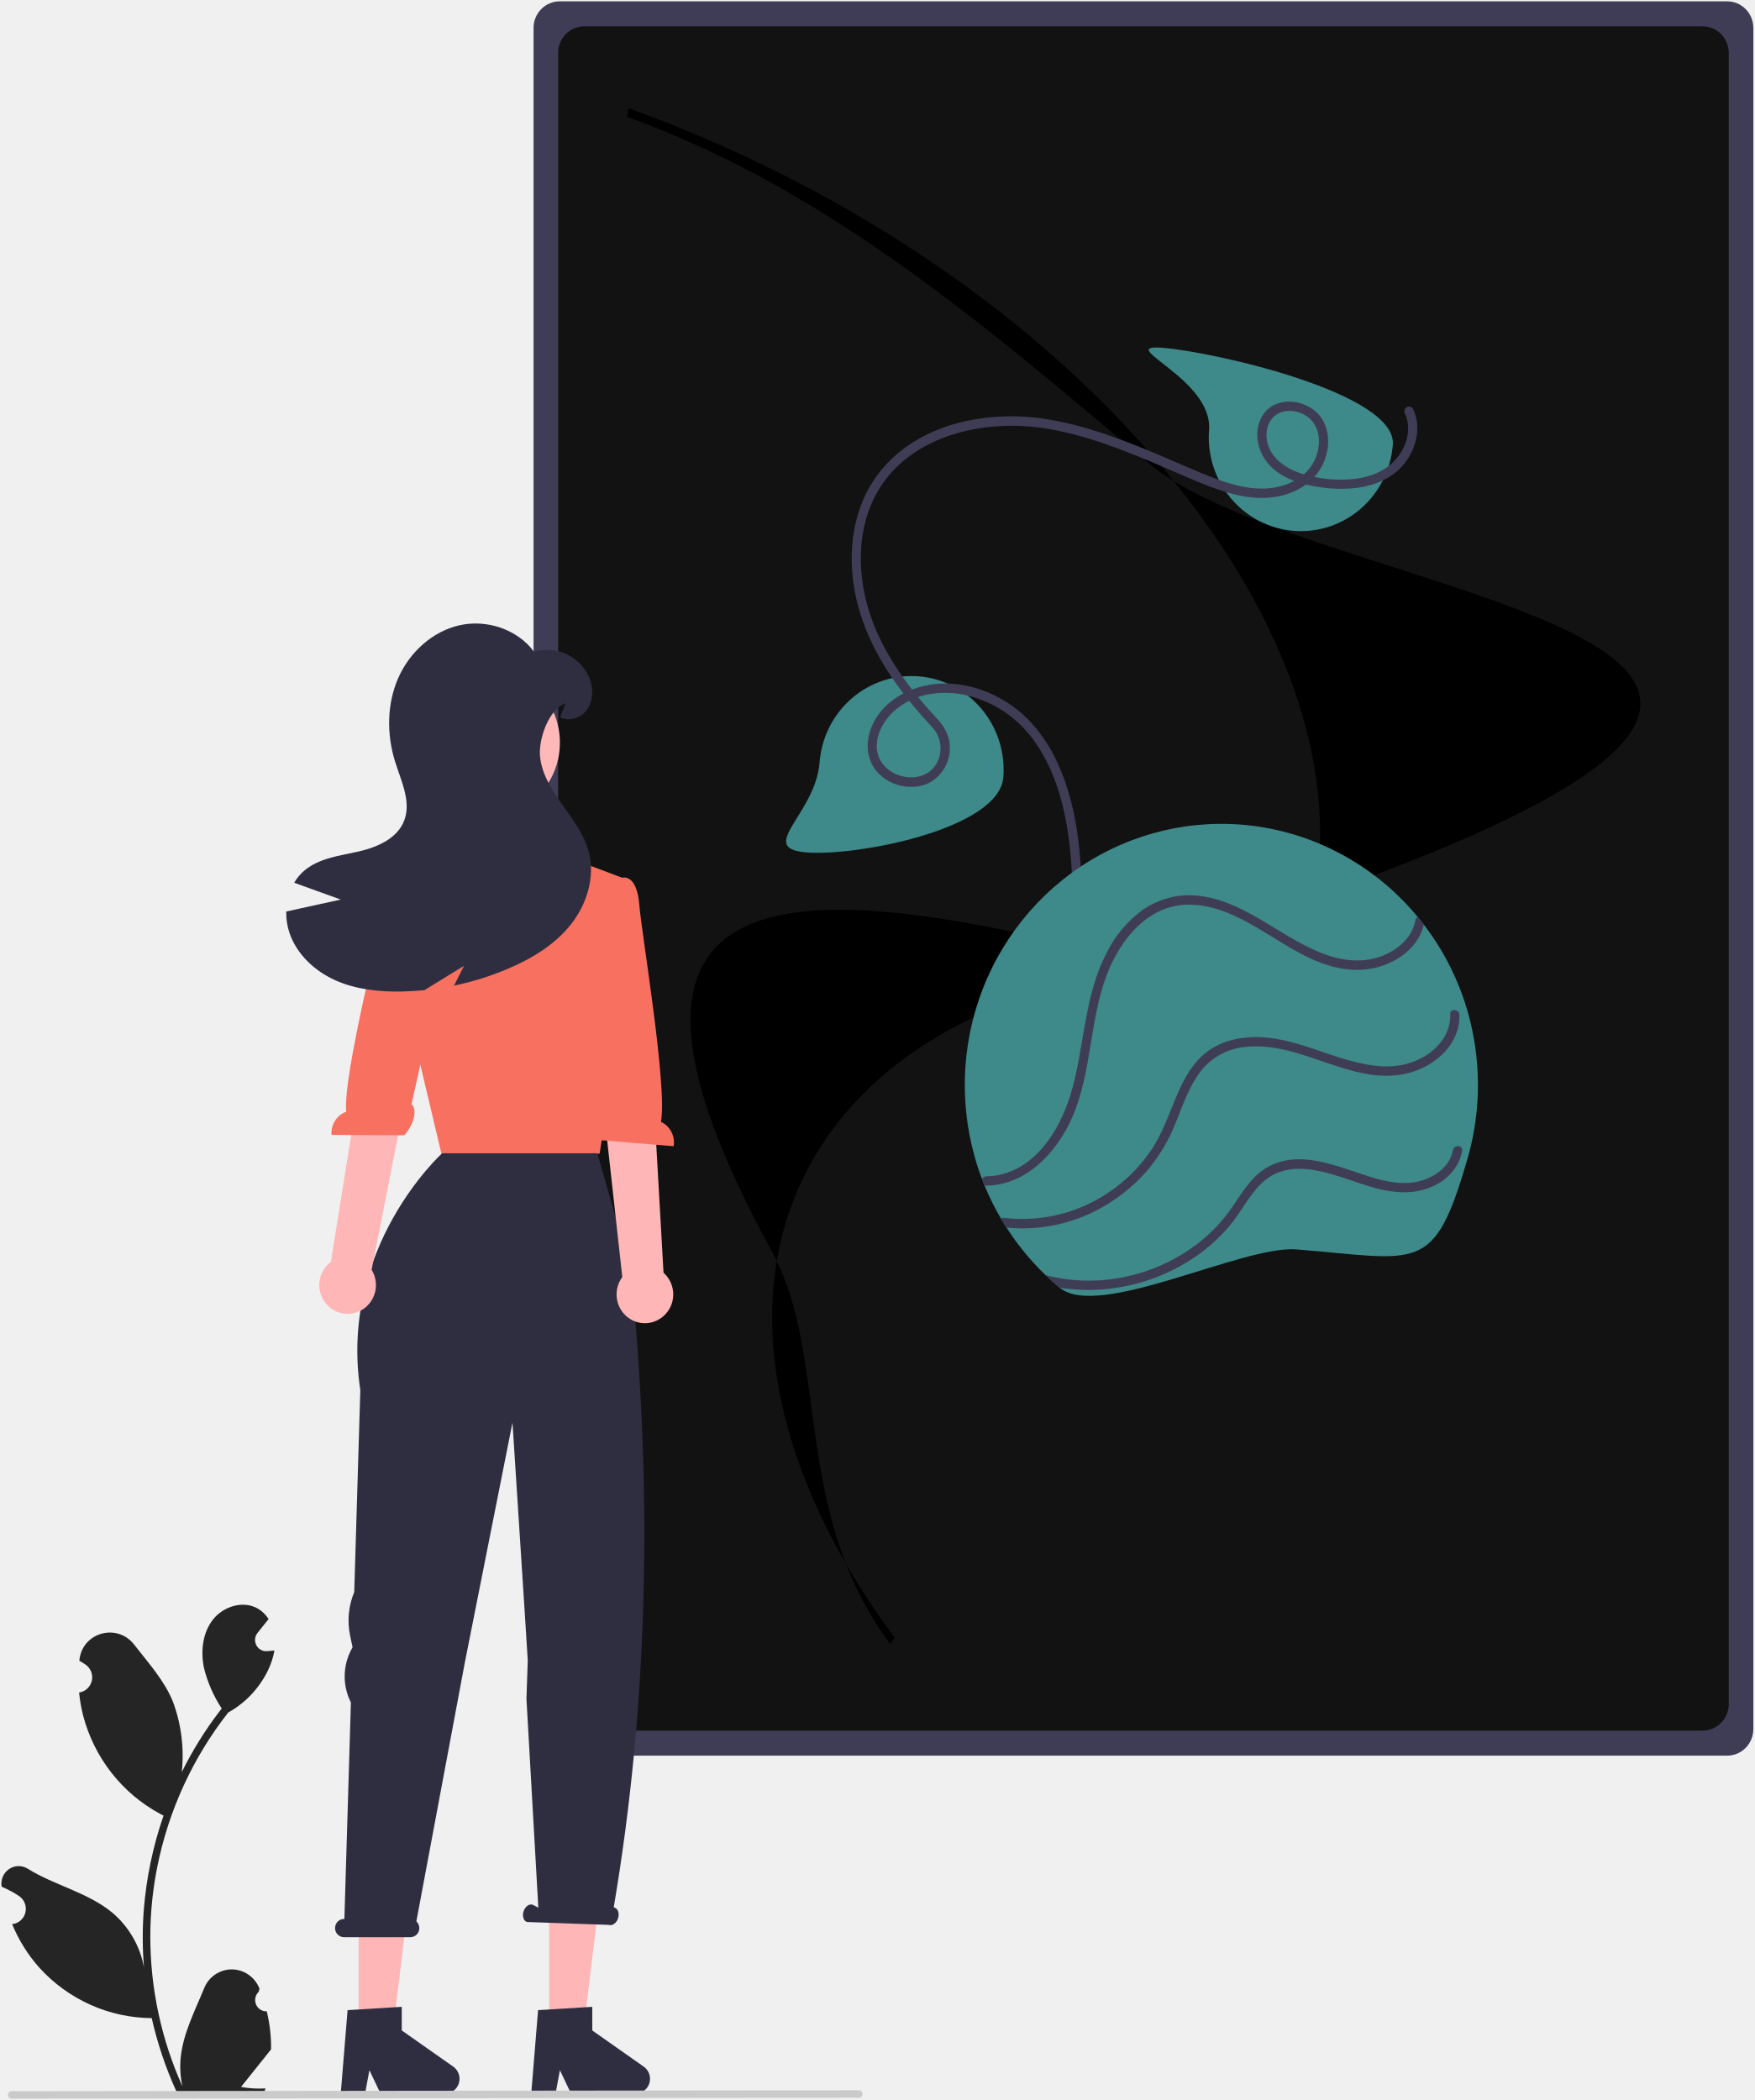
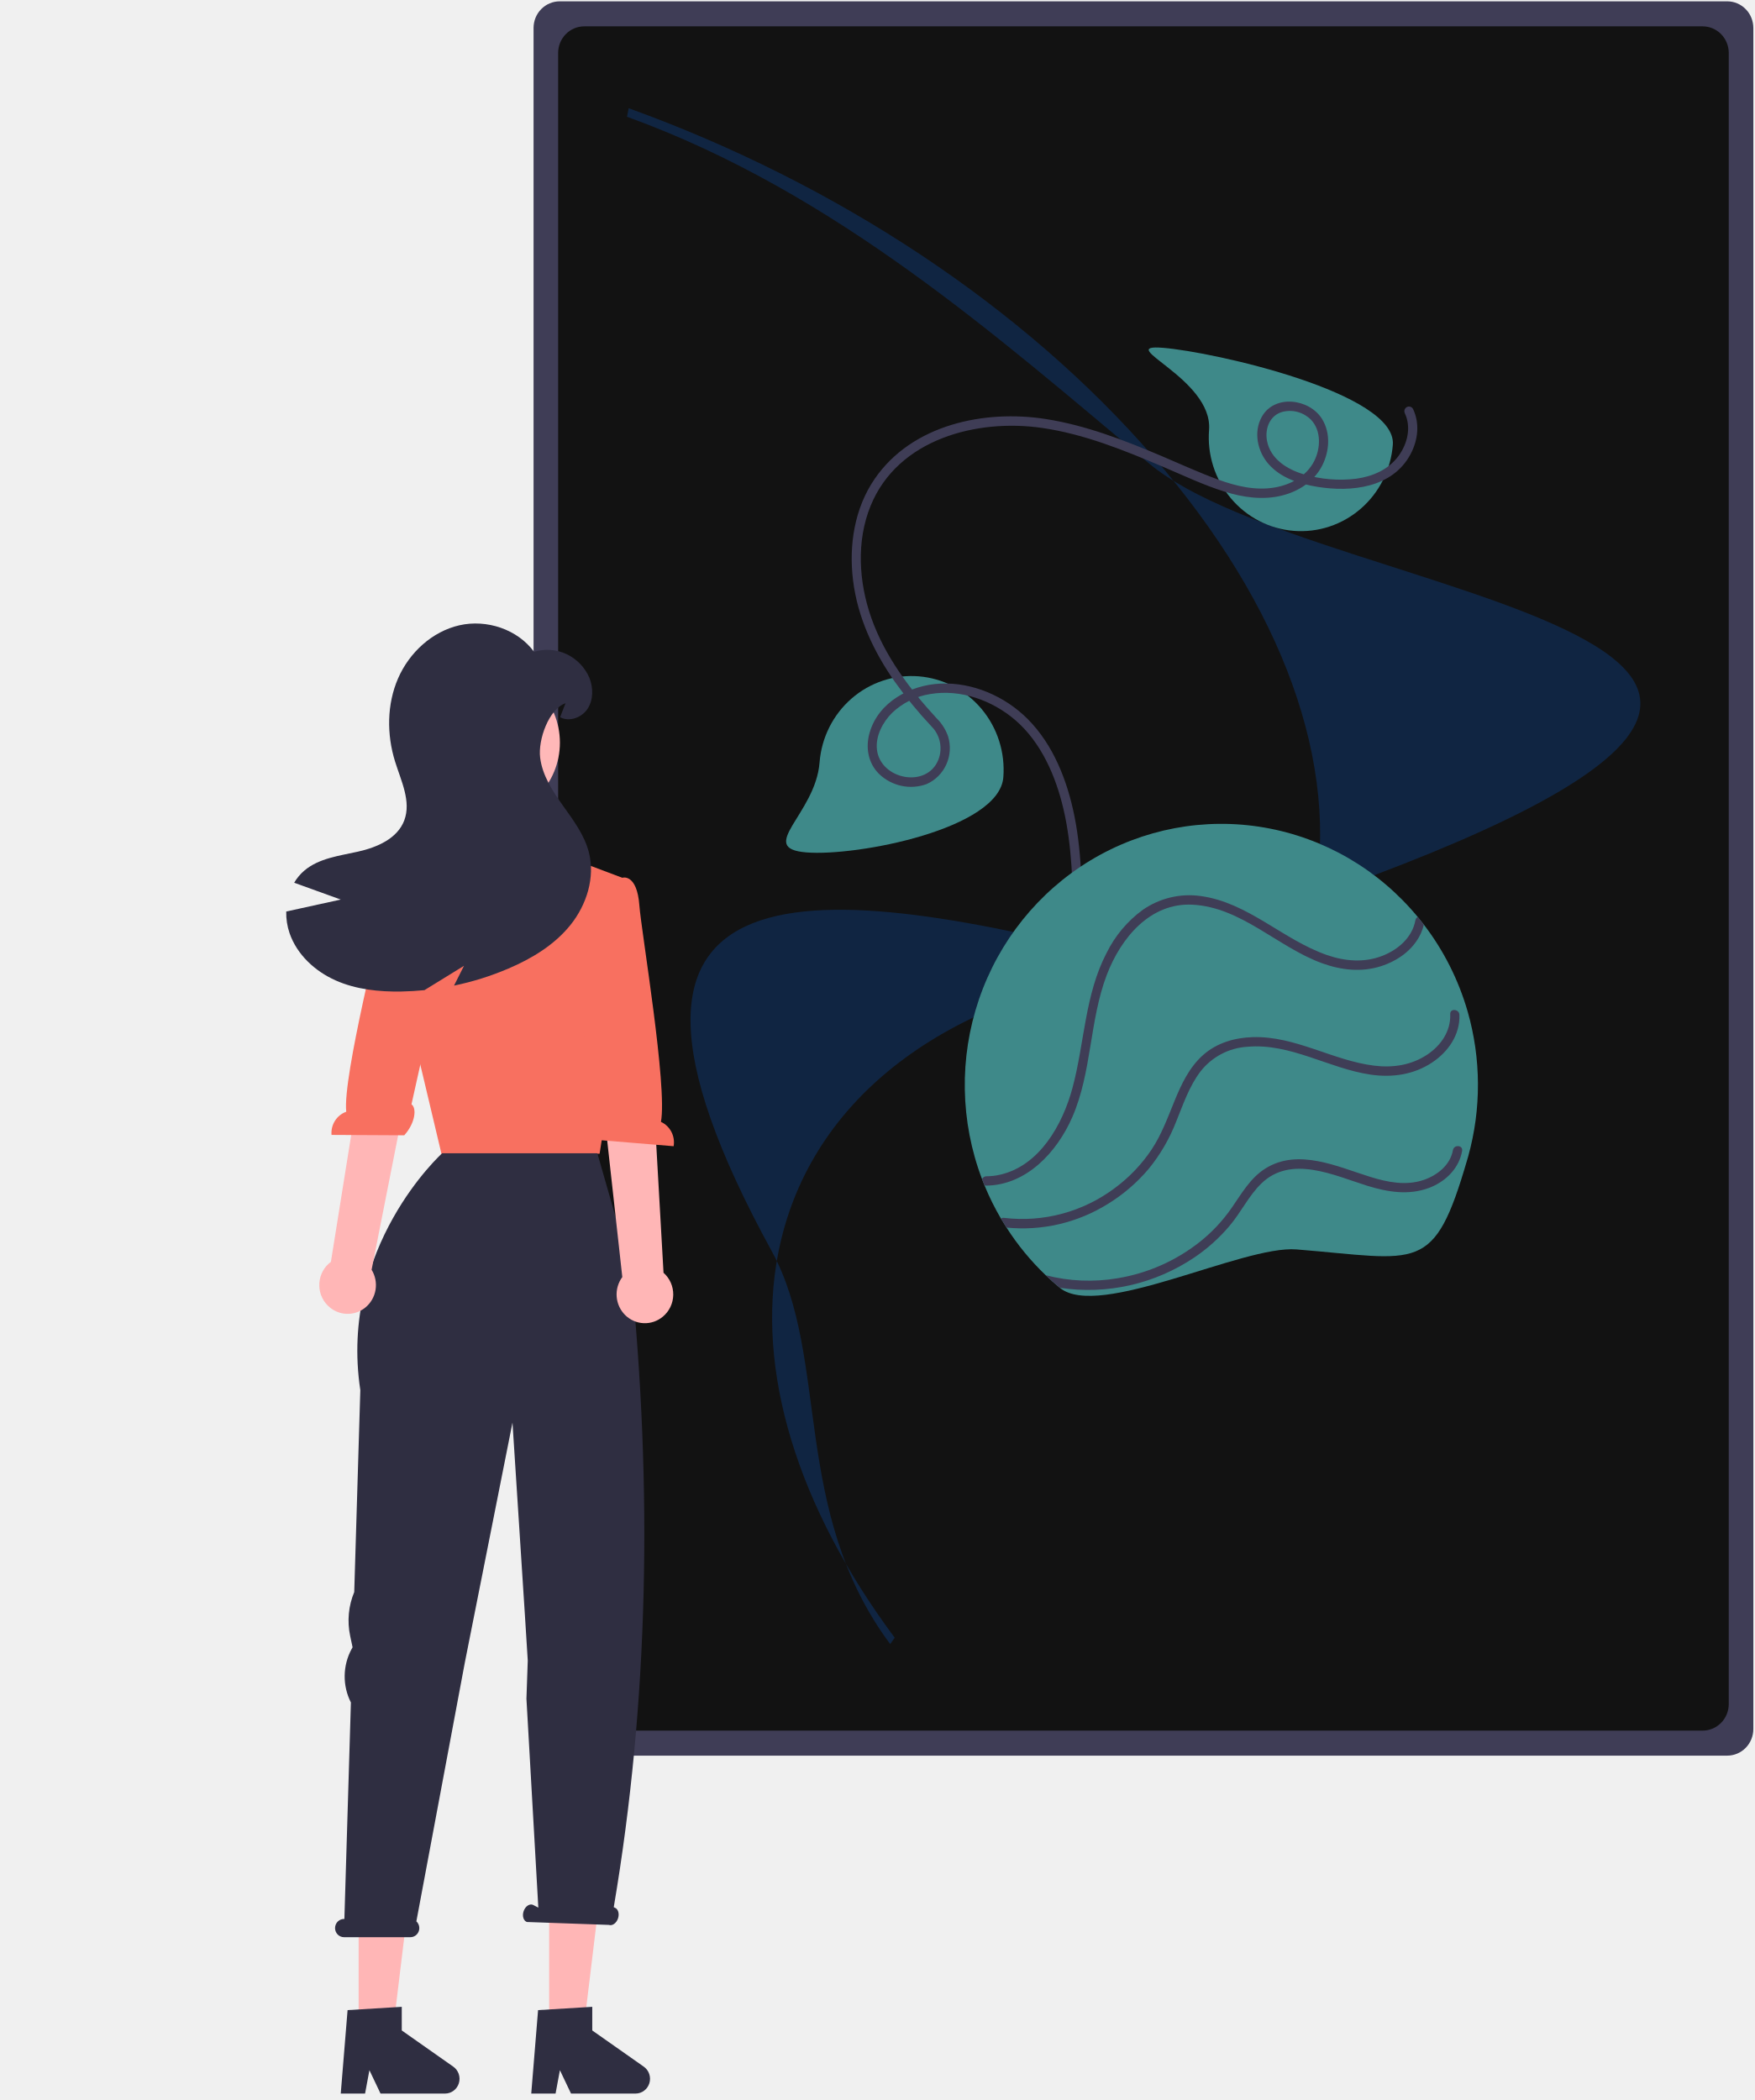
<svg xmlns="http://www.w3.org/2000/svg" width="660" height="790" viewBox="0 0 660 790" fill="none">
  <g clip-path="url(#clip0_115_697)">
    <path d="M649.677 660.455H210.514C207.91 660.452 205.413 659.397 203.571 657.523C201.73 655.648 200.694 653.107 200.691 650.455V10.499C200.694 7.848 201.73 5.307 203.571 3.432C205.413 1.557 207.91 0.503 210.514 0.5H649.677C652.281 0.503 654.778 1.557 656.62 3.432C658.461 5.307 659.497 7.848 659.5 10.499V650.455C659.497 653.107 658.461 655.648 656.62 657.523C654.778 659.397 652.281 660.452 649.677 660.455Z" fill="#3F3D56" />
    <path d="M640.431 651.044H219.76C217.155 651.041 214.659 649.986 212.817 648.112C210.975 646.237 209.94 643.695 209.937 641.044V19.91C209.939 17.259 210.975 14.718 212.817 12.843C214.659 10.969 217.155 9.914 219.76 9.911H640.431C643.036 9.914 645.533 10.969 647.374 12.843C649.216 14.718 650.252 17.259 650.255 19.91V641.044C650.252 643.695 649.216 646.237 647.374 648.112C645.533 649.986 643.036 651.041 640.431 651.044Z" fill="#121212" />
-     <path d="M334.829 618.475C297.407 568.191 312.248 510.8 290.324 470.763C206.297 317.316 309.764 331.453 426.744 361.294L427.022 364.604C352.569 376.3 303.605 415.304 292.683 471.616C284.195 515.379 299.771 566.692 336.541 616.101L334.829 618.475Z" fill="black" />
-     <path d="M417.03 431.335L416.249 428.179C458.019 408.902 454.431 351.485 491.802 338.373C776.488 238.493 495.472 227.23 432.263 174.398C375.738 127.152 314.135 72.224 235.845 43.934L236.47 40.713C315.102 69.127 385.196 115.701 433.838 171.854C482.726 228.289 504.15 287.73 494.162 339.225C486.286 379.833 459.614 411.684 417.03 431.335Z" fill="black" />
+     <path d="M334.829 618.475C297.407 568.191 312.248 510.8 290.324 470.763C206.297 317.316 309.764 331.453 426.744 361.294L427.022 364.604C352.569 376.3 303.605 415.304 292.683 471.616C284.195 515.379 299.771 566.692 336.541 616.101L334.829 618.475Z" fill="#102542" />
+     <path d="M417.03 431.335L416.249 428.179C458.019 408.902 454.431 351.485 491.802 338.373C776.488 238.493 495.472 227.23 432.263 174.398C375.738 127.152 314.135 72.224 235.845 43.934L236.47 40.713C315.102 69.127 385.196 115.701 433.838 171.854C482.726 228.289 504.15 287.73 494.162 339.225C486.286 379.833 459.614 411.684 417.03 431.335Z" fill="#102542" />
    <path d="M303.325 320.67C284.236 319.135 306.76 306.276 308.268 286.846C308.625 282.224 309.873 277.719 311.94 273.589C314.008 269.458 316.854 265.782 320.318 262.772C323.781 259.761 327.793 257.475 332.125 256.043C336.456 254.611 341.023 254.062 345.563 254.427C350.103 254.793 354.528 256.065 358.585 258.171C362.642 260.277 366.252 263.177 369.208 266.703C372.164 270.23 374.408 274.315 375.813 278.725C377.218 283.135 377.755 287.783 377.394 292.404C375.886 311.835 322.413 322.205 303.325 320.67Z" fill="#3E8989" />
    <path d="M486.606 199.702C482.067 199.337 477.643 198.065 473.587 195.96C469.531 193.855 465.922 190.957 462.966 187.432C460.01 183.907 457.765 179.824 456.36 175.415C454.954 171.007 454.415 166.36 454.773 161.74C456.281 142.31 418.374 129.312 437.463 130.847C456.552 132.382 525.407 147.868 523.9 167.299C523.541 171.919 522.292 176.422 520.224 180.551C518.156 184.68 515.309 188.353 511.846 191.362C508.383 194.371 504.371 196.656 500.041 198.087C495.71 199.518 491.145 200.067 486.606 199.702Z" fill="#3E8989" />
    <path d="M528.386 155.41C530.902 160.722 529.419 166.859 526.097 171.445C522.318 176.662 516.307 179.233 510.141 180.083C503.523 180.901 496.811 180.338 490.413 178.43C484.242 176.617 477.837 172.731 476.564 165.788C475.715 161.161 477.655 156.223 482.375 154.94C484.269 154.453 486.253 154.47 488.138 154.99C490.023 155.511 491.745 156.517 493.136 157.912C497.056 162.064 496.758 168.73 494.267 173.553C491.337 179.226 485.474 182.357 479.447 183.39C472.28 184.618 465.079 182.902 458.338 180.461C451.011 177.808 443.903 174.504 436.723 171.469C422.722 165.551 408.42 159.991 393.364 157.634C370.364 154.034 343.068 159.64 328.988 180.166C321.388 191.246 319.235 205.142 320.871 218.361C322.596 232.302 328.605 245.113 336.563 256.458C340.776 262.359 345.377 267.963 350.333 273.232C351.947 274.829 353.057 276.878 353.524 279.119C353.99 281.36 353.792 283.692 352.953 285.818C348.591 296.727 331.152 293.25 329.852 282.005C329.262 276.895 332.062 271.633 335.562 268.167C339.533 264.386 344.537 261.919 349.913 261.09C361.229 259.167 373.191 263.438 381.841 270.856C391.614 279.237 397.115 291.973 400.013 304.371C403.312 318.487 403.48 333.005 403.794 347.435C404.114 362.2 404.666 377.141 408.828 391.393C412.212 402.864 417.436 413.686 424.29 423.422C437.978 443.036 457.436 457.714 479.855 465.336C485.278 467.128 490.838 468.454 496.479 469.3C498.687 469.633 498.951 466.114 496.752 465.782C472.165 462.072 449.556 448.521 433.37 429.475C425.259 419.972 418.848 409.095 414.43 397.337C409.152 383.176 407.813 368.134 407.382 353.104C406.942 337.754 407.182 322.265 404.163 307.143C401.494 293.776 396.258 280.239 386.563 270.499C378.013 261.911 365.783 256.598 353.695 257.168C342.448 257.698 330.422 264.004 327.08 275.685C325.512 281.166 326.509 287.05 330.62 291.121C332.964 293.384 335.877 294.942 339.038 295.622C342.198 296.302 345.482 296.077 348.525 294.973C351.831 293.517 354.487 290.862 355.975 287.523C357.464 284.184 357.679 280.401 356.578 276.91C355.653 274.346 354.167 272.031 352.231 270.14C342.084 259.111 332.773 246.768 327.721 232.406C323.008 219.01 322.042 203.6 327.477 190.271C337.766 165.037 367.627 157.454 391.951 160.981C407.87 163.289 422.943 169.424 437.688 175.699C445.218 178.904 452.699 182.465 460.508 184.918C467.5 187.114 475.003 188.217 482.207 186.416C488.494 184.844 494.272 181.122 497.318 175.17C500.084 169.763 500.562 162.902 497.272 157.605C492.515 149.946 479.381 148.223 474.595 156.825C471.419 162.533 472.979 169.842 477.15 174.576C481.826 179.883 488.829 182.05 495.53 183.145C508.193 185.212 523.786 183.587 530.561 170.856C533.352 165.611 534.105 159.357 531.509 153.874C531.299 153.469 530.943 153.162 530.516 153.019C530.089 152.876 529.624 152.907 529.219 153.106C528.814 153.306 528.5 153.657 528.345 154.087C528.19 154.517 528.205 154.991 528.386 155.41Z" fill="#3F3D56" />
    <path d="M487.654 470.019C467.412 468.391 413.288 496.585 398.636 484.455C396.806 482.951 395.035 481.373 393.323 479.721C387.721 474.373 382.774 468.357 378.588 461.803C377.863 460.694 377.173 459.577 376.507 458.449C374.159 454.445 372.092 450.276 370.322 445.975C370.012 445.194 369.702 444.402 369.393 443.611C361.148 421.921 360.73 397.956 368.214 375.982C375.698 354.008 390.598 335.45 410.264 323.609C429.929 311.769 453.083 307.414 475.606 311.321C498.13 315.227 518.561 327.141 533.264 344.942C534.05 345.879 534.81 346.837 535.557 347.817C543.021 357.547 548.608 368.627 552.024 380.472C552.023 380.483 552.034 380.484 552.033 380.496C557.128 398.258 557.211 417.12 552.272 434.928L552.27 434.951C552.159 435.343 552.047 435.736 551.924 436.127C539.281 479.681 533.911 473.738 487.654 470.019Z" fill="#3E8989" />
    <path d="M370.759 446.021C370.612 446.024 370.465 446.008 370.322 445.975C370.012 445.194 369.702 444.402 369.393 443.61C369.523 443.279 369.75 442.995 370.043 442.797C370.336 442.599 370.681 442.497 371.032 442.503C372.784 442.497 374.53 442.293 376.238 441.895C391.063 438.485 399.705 423.037 403.407 409.245C407.951 392.37 408.013 374.237 416.226 358.495C419.416 352.026 424.107 346.445 429.892 342.235C436.244 337.853 443.963 336.015 451.565 337.074C469.452 339.48 482.507 353.499 499.113 359.271C505.953 361.65 513.234 362.236 520.076 359.529C525.888 357.235 531.19 352.705 532.39 346.194C532.43 345.93 532.53 345.68 532.682 345.462C532.833 345.245 533.033 345.067 533.264 344.942C534.05 345.879 534.81 346.837 535.557 347.817C535.29 348.993 534.902 350.136 534.399 351.229C531.481 357.461 525.662 361.489 519.327 363.505C511.993 365.83 504.364 364.945 497.228 362.341C480.588 356.271 466.902 341.27 448.53 340.335C432.606 339.527 421.602 352.85 416.304 366.749C409.752 383.947 410.725 403.225 403.37 420.169C397.583 433.499 385.985 445.96 370.759 446.021Z" fill="#3F3D56" />
    <path d="M378.588 461.803C377.863 460.694 377.173 459.577 376.507 458.449C376.668 458.318 376.855 458.224 377.055 458.173C377.255 458.122 377.463 458.115 377.666 458.153C392.524 459.938 407.49 455.878 419.505 446.802C424.776 442.878 429.358 438.076 433.058 432.598C436.899 426.865 439.22 420.42 441.823 414.057C444.384 407.796 447.391 401.465 452.485 396.93C457.678 392.309 464.378 390.369 471.165 390.16C487.247 389.671 501.271 398.977 516.923 400.896C523.905 401.752 530.836 400.729 536.813 396.76C541.972 393.328 545.728 387.954 545.486 381.503C545.397 379.372 548.446 379.511 548.892 381.388C548.922 381.517 548.939 381.649 548.943 381.781C549.218 389.285 544.686 395.706 538.72 399.675C531.788 404.298 523.689 405.44 515.583 404.269C499.901 401.994 485.406 392.332 469.179 393.788C465.774 393.988 462.448 394.914 459.417 396.506C456.385 398.098 453.716 400.32 451.583 403.029C447.312 408.61 445.056 415.426 442.421 421.893C439.921 428.356 436.425 434.373 432.065 439.717C427.652 444.934 422.449 449.4 416.651 452.945C405.247 460.031 391.885 463.14 378.588 461.803Z" fill="#3F3D56" />
    <path d="M398.636 484.455C396.805 482.951 395.034 481.373 393.323 479.721C402.152 482.009 411.353 482.399 420.339 480.867C431.644 479.021 442.31 474.302 451.348 467.146C455.849 463.559 459.819 459.332 463.138 454.594C466.921 449.175 470.226 443.187 475.93 439.598C488.312 431.814 503.132 438.93 515.495 442.756C521.947 444.762 528.878 446.121 535.45 443.9C540.546 442.174 545.492 438.347 546.498 432.693C546.891 430.471 550.36 430.738 549.955 432.971C549.876 433.389 549.785 433.807 549.684 434.224C548.094 440.362 543.16 444.792 537.335 446.943C529.734 449.73 521.86 448.424 514.309 446.083C501.891 442.228 485.661 434.303 474.426 445.236C469.686 449.846 466.778 456.091 462.504 461.128C458.691 465.643 454.292 469.609 449.428 472.916C434.49 483.044 416.387 487.157 398.636 484.455Z" fill="#3F3D56" />
    <path d="M165.165 393.843L167.331 414.291L166.056 441.103L224.401 434.047L229.884 393.843L222.899 393.913L165.165 393.843Z" fill="#FFB6B6" />
    <path d="M234.784 330.477L216.745 323.686L209.037 312.292L181.309 309.469L164.206 320.623L149.867 328.055L150.113 366.861L166.598 436.352L225.538 434L233.296 384.446C233.296 384.446 251.32 359.805 231.91 345.693L234.784 330.477Z" fill="#F87060" />
    <path d="M134.902 765.081H147.659L153.729 714.997H134.902V765.081Z" fill="#FFB6B6" />
    <path d="M130.739 756.187L151.119 754.949V763.837L170.494 777.458C171.451 778.13 172.172 779.097 172.551 780.216C172.93 781.335 172.948 782.548 172.602 783.678C172.256 784.809 171.564 785.797 170.627 786.498C169.69 787.2 168.558 787.578 167.395 787.578H143.132L138.95 778.786L137.317 787.578H128.169L130.739 756.187Z" fill="#2F2E41" />
    <path d="M206.555 765.081H219.312L225.381 714.997H206.555V765.081Z" fill="#FFB6B6" />
    <path d="M202.392 756.187L222.771 754.949V763.837L242.147 777.458C243.104 778.13 243.824 779.097 244.204 780.216C244.583 781.335 244.601 782.548 244.255 783.678C243.909 784.809 243.217 785.797 242.28 786.498C241.343 787.2 240.211 787.578 239.048 787.578H214.785L210.603 778.786L208.97 787.578H199.822L202.392 756.187Z" fill="#2F2E41" />
    <path d="M129.399 721.891H129.537L131.99 640.457C130.403 637.34 129.597 633.872 129.645 630.361C129.693 626.85 130.593 623.406 132.265 620.335L132.616 619.688L131.705 615.391C130.536 609.87 131.073 604.116 133.242 598.918L135.531 522.956C127.354 469.017 166.32 433.84 166.32 433.84H224.692L237.224 477.667C245.509 559.827 244.006 639.889 230.859 717.456L231.217 717.64C232.508 718.094 233.061 719.913 232.454 721.705C231.847 723.496 230.308 724.581 229.018 724.128L198.19 723.036C196.9 722.583 196.346 720.763 196.954 718.971C197.561 717.18 199.1 716.095 200.39 716.549L202.486 717.628L198.016 639.048L198.512 624.694L197.49 608.411L192.765 535.168L174.88 625.236L156.61 722.797C157.114 723.262 157.468 723.871 157.624 724.544C157.781 725.217 157.734 725.923 157.488 726.568C157.243 727.214 156.811 727.768 156.249 728.158C155.688 728.548 155.024 728.756 154.344 728.754H129.399C128.504 728.754 127.647 728.392 127.015 727.749C126.383 727.105 126.027 726.232 126.027 725.322C126.027 724.412 126.383 723.539 127.015 722.896C127.647 722.252 128.504 721.891 129.399 721.891Z" fill="#2F2E41" />
    <path d="M123.33 491.182C122.216 490.089 121.351 488.76 120.796 487.29C120.241 485.82 120.01 484.244 120.118 482.673C120.226 481.102 120.671 479.574 121.422 478.197C122.173 476.82 123.212 475.628 124.464 474.703L140.017 377.533L158.257 384.065L139.774 477.671C141.16 479.916 141.688 482.601 141.26 485.216C140.831 487.832 139.474 490.196 137.447 491.861C135.42 493.527 132.864 494.377 130.262 494.252C127.66 494.127 125.193 493.034 123.33 491.182Z" fill="#FFB6B6" />
    <path d="M152.32 327.968C152.32 327.968 147.088 325.961 145.19 337.863C143.669 347.391 128.829 404.903 130.233 418.229C128.491 418.85 127.002 420.043 126 421.621C124.998 423.198 124.54 425.07 124.698 426.941L152.063 427.084C156.253 422.432 156.796 416.82 154.773 415.44L158.559 398.437L176.388 343.579L156.127 329.351L152.32 327.968Z" fill="#F87060" />
    <path d="M249.314 495.318C250.517 494.327 251.49 493.079 252.168 491.663C252.845 490.247 253.209 488.697 253.234 487.123C253.259 485.548 252.944 483.987 252.312 482.549C251.68 481.112 250.747 479.832 249.577 478.802L244.029 381.062L223.572 385.54L234.073 480.417C232.503 482.533 231.749 485.161 231.955 487.805C232.161 490.448 233.313 492.922 235.192 494.759C237.07 496.596 239.546 497.667 242.149 497.77C244.752 497.873 247.301 497.001 249.314 495.318Z" fill="#FFB6B6" />
    <path d="M234.23 330.171C234.23 330.171 239.612 328.63 240.497 340.654C241.206 350.28 251.13 408.878 248.604 422.032C250.287 422.803 251.67 424.122 252.535 425.781C253.4 427.441 253.698 429.346 253.382 431.196L226.107 428.942C222.326 423.94 222.259 418.301 224.391 417.104L222.057 399.832L208.931 343.616L230.32 331.215L234.23 330.171Z" fill="#F87060" />
    <path d="M183.007 307.464C198.246 307.464 210.6 294.889 210.6 279.377C210.6 263.865 198.246 251.29 183.007 251.29C167.768 251.29 155.414 263.865 155.414 279.377C155.414 294.889 167.768 307.464 183.007 307.464Z" fill="#FFB8B8" />
    <path d="M128.169 338.406C122.329 336.299 116.49 334.189 110.651 332.075C111.658 330.356 112.939 328.82 114.443 327.532C120.003 322.806 127.676 321.952 134.735 320.358C141.804 318.764 149.478 315.496 152.062 308.619C154.747 301.468 150.854 293.748 148.594 286.461C145.429 276.293 145.496 264.941 149.735 255.194C153.975 245.447 162.588 237.545 172.812 235.222C183.036 232.911 194.591 236.68 200.878 245.197C204.928 243.96 209.283 244.275 213.121 246.084C216.958 247.892 220.012 251.068 221.706 255.012C223.172 258.746 223.216 263.244 221.035 266.603C218.854 269.962 214.189 271.681 210.677 269.814L212.713 264.554C206.415 266.728 202.321 278.32 203.171 285.038C204.01 291.744 207.858 297.62 211.762 303.096C215.666 308.573 219.827 314.107 221.505 320.654C223.921 330.071 220.655 340.364 214.614 347.913C208.574 355.462 200.061 360.586 191.247 364.355C184.648 367.179 177.791 369.33 170.776 370.777C172.029 368.295 173.271 365.813 174.524 363.33L159.657 372.485C156.783 372.77 153.885 372.94 150.988 372.997C142.554 373.145 133.952 372.246 126.233 368.819C118.504 365.38 111.714 359.152 108.917 351.056C108.021 348.437 107.597 345.675 107.665 342.903C114.499 341.4 121.334 339.901 128.169 338.406Z" fill="#2F2E41" />
-     <path d="M100.341 756.64C99.486 756.68 98.639 756.451 97.915 755.985C97.192 755.519 96.627 754.838 96.297 754.033C95.966 753.229 95.887 752.341 96.069 751.49C96.251 750.638 96.686 749.864 97.314 749.272C97.42 748.846 97.495 748.541 97.601 748.115C97.563 748.022 97.525 747.929 97.487 747.837C96.625 745.765 95.181 743.999 93.337 742.76C91.492 741.521 89.329 740.864 87.119 740.872C84.909 740.881 82.75 741.554 80.915 742.807C79.079 744.06 77.648 745.837 76.802 747.915C73.419 756.209 69.111 764.517 68.051 773.287C67.584 777.163 67.781 781.093 68.633 784.901C60.687 767.257 56.561 748.08 56.534 728.671C56.533 723.8 56.798 718.933 57.331 714.093C57.77 710.125 58.38 706.185 59.161 702.273C63.42 681.049 72.564 661.156 85.842 644.228C92.269 640.659 97.466 635.17 100.734 628.501C101.918 626.104 102.755 623.545 103.218 620.904C102.493 621.001 101.756 621.061 101.031 621.11C100.805 621.122 100.568 621.134 100.342 621.146L100.257 621.15C99.46 621.186 98.67 620.987 97.981 620.577C97.293 620.167 96.736 619.563 96.377 618.838C96.018 618.113 95.872 617.298 95.958 616.491C96.043 615.684 96.356 614.919 96.859 614.289C97.172 613.897 97.485 613.505 97.799 613.113C98.274 612.508 98.761 611.915 99.237 611.31C99.291 611.253 99.343 611.192 99.391 611.129C99.938 610.439 100.484 609.762 101.031 609.072C100.033 607.496 98.691 606.175 97.109 605.213C91.63 601.947 84.072 604.209 80.114 609.254C76.144 614.298 75.396 621.376 76.774 627.679C78.13 633.042 80.373 638.131 83.406 642.728C83.109 643.115 82.8 643.49 82.503 643.877C77.071 650.987 72.337 658.621 68.369 666.67C69.334 657.652 68.182 648.531 65.008 640.055C61.791 632.155 55.762 625.503 50.452 618.674C44.075 610.471 30.996 614.051 29.873 624.449C29.862 624.55 29.851 624.65 29.841 624.751C30.63 625.204 31.401 625.684 32.157 626.193C33.106 626.838 33.841 627.76 34.266 628.838C34.692 629.916 34.787 631.1 34.54 632.234C34.293 633.368 33.716 634.4 32.883 635.194C32.05 635.989 31.001 636.508 29.873 636.685L29.758 636.703C30.039 639.597 30.535 642.464 31.243 645.281C33.295 653.144 36.92 660.491 41.892 666.861C46.864 673.231 53.075 678.487 60.135 682.3C60.599 682.542 61.051 682.784 61.514 683.014C57.527 694.515 55.026 706.496 54.074 718.654C53.535 725.826 53.567 733.032 54.169 740.2L54.133 739.946C52.612 731.975 48.435 724.784 42.308 719.585C33.208 711.976 20.351 709.174 10.533 703.057C9.49 702.375 8.276 702.011 7.036 702.008C5.797 702.005 4.582 702.363 3.535 703.04C2.488 703.716 1.654 704.684 1.129 705.827C0.605 706.971 0.413 708.244 0.576 709.495C0.589 709.584 0.602 709.673 0.616 709.762C2.08 710.369 3.504 711.067 4.883 711.855C5.671 712.308 6.443 712.788 7.199 713.297C8.148 713.942 8.883 714.864 9.308 715.942C9.733 717.02 9.829 718.204 9.582 719.338C9.335 720.472 8.758 721.504 7.925 722.298C7.092 723.092 6.043 723.612 4.915 723.789L4.799 723.807C4.716 723.819 4.645 723.831 4.562 723.844C7.062 729.921 10.572 735.515 14.937 740.381C20.33 746.271 26.847 750.977 34.09 754.212C41.333 757.447 49.148 759.142 57.057 759.193H57.069C59.216 768.69 62.327 777.934 66.351 786.776H99.51C99.629 786.401 99.736 786.014 99.843 785.639C96.774 785.835 93.692 785.648 90.668 785.082C93.128 782.009 95.588 778.912 98.048 775.839C98.103 775.782 98.155 775.721 98.203 775.658C99.451 774.085 100.71 772.525 101.958 770.952L101.959 770.95C102.025 766.129 101.482 761.32 100.342 756.64L100.341 756.64Z" fill="#252525" />
-     <path d="M323.058 789.138L4.377 789.5C4.012 789.5 3.662 789.352 3.404 789.09C3.145 788.827 3 788.471 3 788.099C3 787.728 3.145 787.372 3.404 787.109C3.662 786.846 4.012 786.699 4.377 786.699L323.058 786.337C323.423 786.337 323.773 786.485 324.031 786.747C324.289 787.01 324.434 787.366 324.434 787.738C324.434 788.109 324.289 788.465 324.031 788.728C323.773 788.991 323.423 789.138 323.058 789.138Z" fill="#CACACA" />
  </g>
  <defs>
    <clipPath id="clip0_115_697">
      <rect width="659" height="789" fill="white" transform="translate(0.5 0.5)" />
    </clipPath>
  </defs>
</svg>
